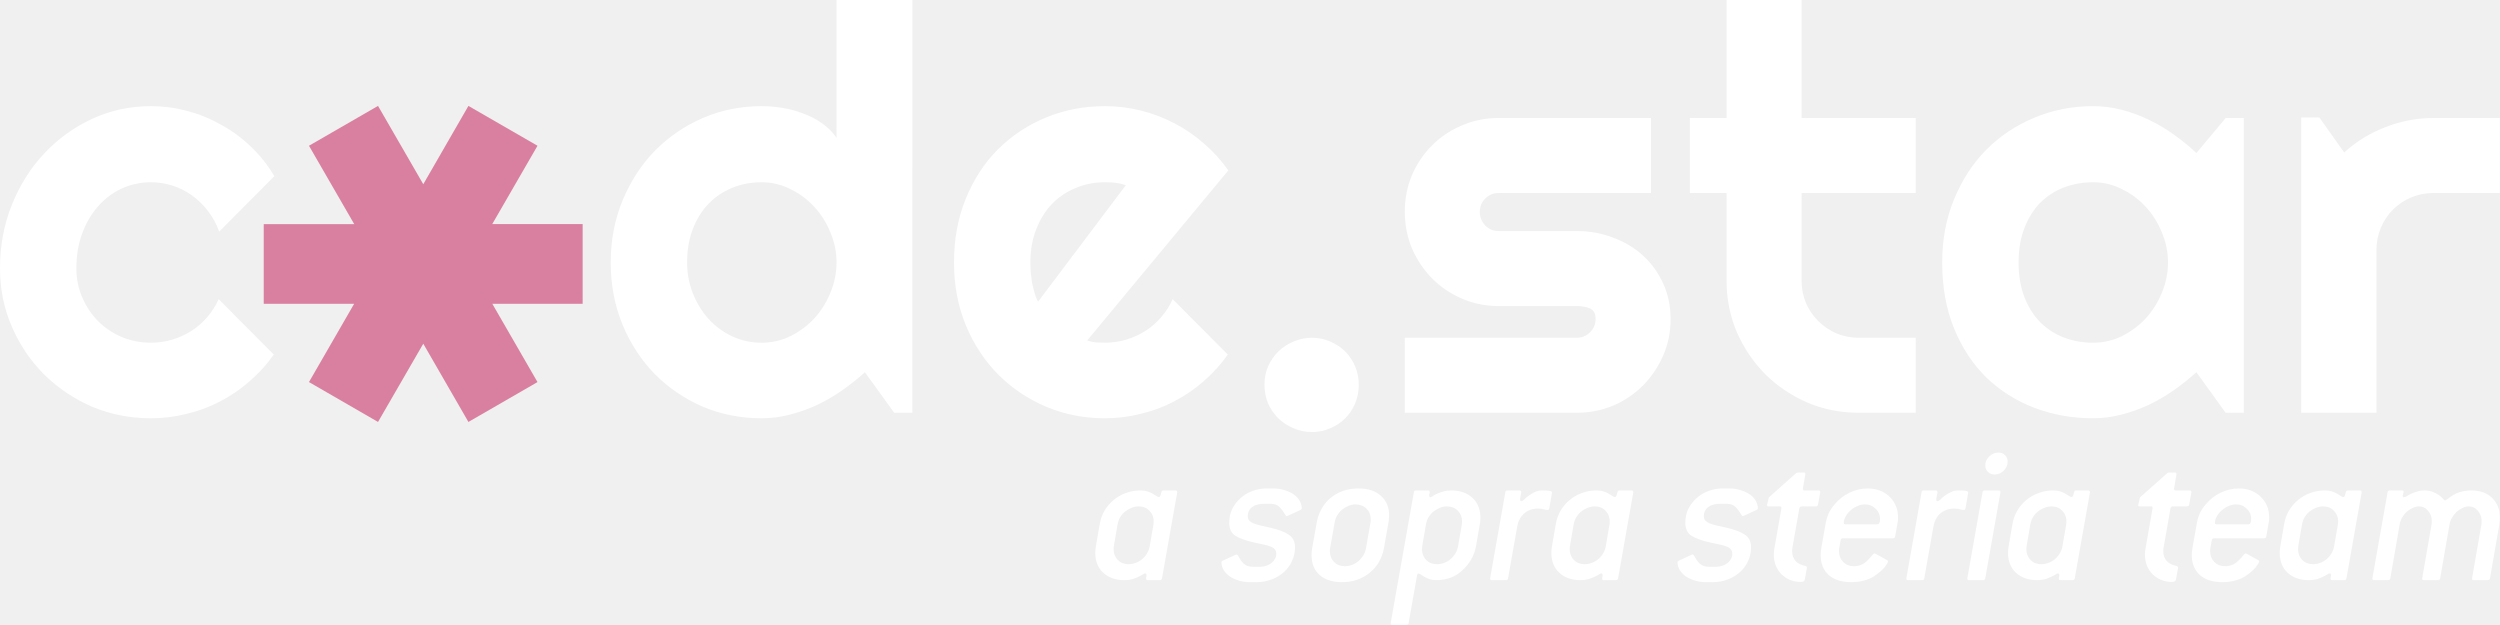
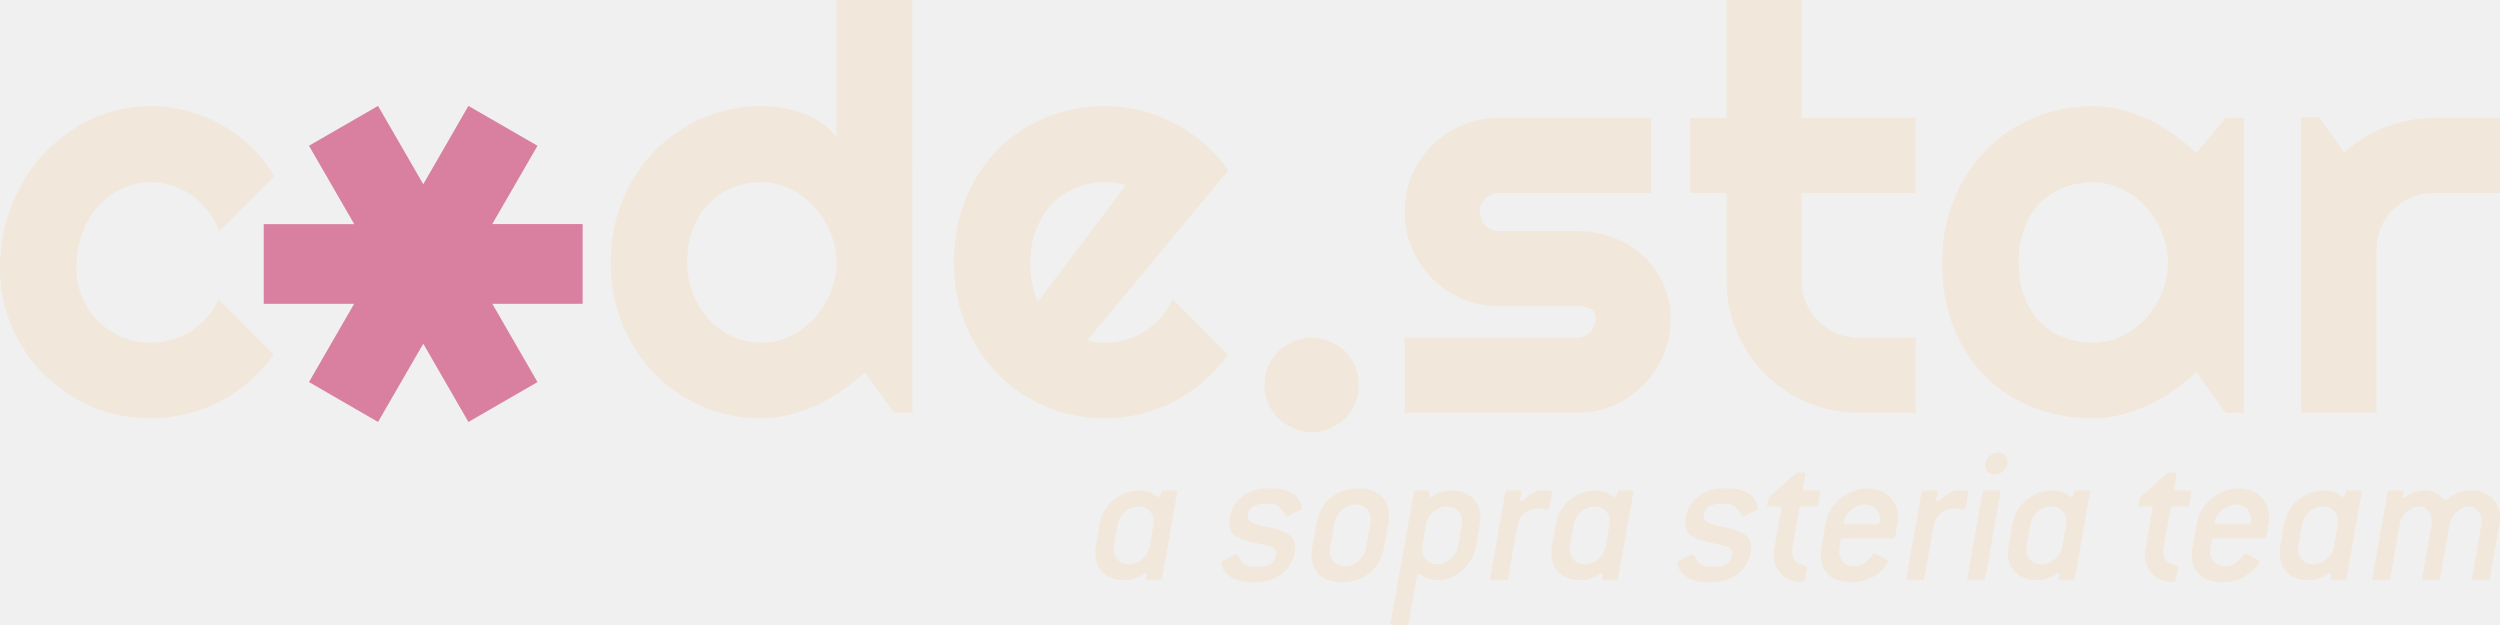
<svg xmlns="http://www.w3.org/2000/svg" width="1000" height="250" viewBox="-50 -50 100 25">
-   <path id="codestar" fill="white" d="m-39.026-42.953-2.206 2.217q-.165-.463-.452-.827-.287-.375-.65-.629-.354-.253-.773-.386-.419-.132-.86-.132-.618 0-1.17.254-.54.253-.948.717-.397.452-.628 1.08-.232.63-.232 1.39 0 .618.232 1.158.231.54.628.949.408.408.949.64.551.23 1.169.23.441 0 .849-.12.408-.122.761-.342.364-.232.64-.552.286-.33.463-.728l2.206 2.217q-.42.596-.97 1.07-.541.474-1.18.805-.63.33-1.335.496-.695.177-1.434.177-1.246 0-2.35-.463-1.091-.475-1.918-1.29-.817-.817-1.29-1.909Q-50-38.023-50-39.269q0-1.356.474-2.537.474-1.18 1.29-2.05.828-.883 1.92-1.39 1.103-.508 2.349-.508.739 0 1.445.188.716.187 1.356.551.65.353 1.191.871.552.519.949 1.191zm25.52 9.463h-.727l-1.17-1.621q-.43.386-.915.728-.474.33-1.003.584-.53.243-1.092.386-.552.144-1.125.144-1.246 0-2.35-.463-1.091-.475-1.918-1.302-.817-.838-1.29-1.974-.475-1.147-.475-2.492 0-1.335.474-2.482.474-1.147 1.29-1.985.828-.838 1.92-1.313 1.103-.474 2.349-.474.397 0 .816.066.43.066.827.22.408.144.761.387.353.243.596.595V-50h3.033zm-3.032-6.01q0-.618-.243-1.192-.232-.584-.64-1.025-.408-.452-.96-.717-.54-.276-1.157-.276-.618 0-1.17.22-.54.221-.948.64-.397.408-.628 1.004-.232.596-.232 1.346 0 .65.232 1.235.231.584.628 1.025.408.442.949.695.551.254 1.169.254.617 0 1.158-.265.551-.275.96-.717.407-.452.639-1.025.243-.585.243-1.202zm10.025 3.12q.176.056.353.078.176.01.353.01.44 0 .849-.12.408-.122.761-.342.364-.232.64-.552.286-.33.463-.728l2.206 2.217q-.42.596-.97 1.07-.541.474-1.181.805-.629.33-1.334.496-.695.177-1.434.177-1.246 0-2.35-.463-1.091-.464-1.918-1.29-.817-.828-1.29-1.964-.475-1.147-.475-2.515 0-1.4.474-2.558t1.29-1.974q.828-.817 1.92-1.269 1.103-.452 2.349-.452.739 0 1.445.177.705.176 1.334.507.64.33 1.191.816.552.474.97 1.07zm1.544-6.209q-.21-.077-.42-.099-.198-.022-.418-.022-.618 0-1.17.232-.54.22-.948.64-.397.418-.628 1.014-.232.585-.232 1.324 0 .165.011.375.022.21.055.43.044.21.1.408.055.198.143.353zm9.32 7.974q0 .397-.144.75-.143.342-.397.596-.254.253-.596.397-.341.154-.739.154-.386 0-.738-.154-.342-.144-.607-.397-.254-.254-.408-.596-.143-.353-.143-.75 0-.386.143-.728.154-.341.408-.595.265-.254.607-.397.352-.155.738-.155.398 0 .74.155.341.143.595.397.254.254.397.595.143.342.143.728zm8.723 1.125H6.192v-3h6.882q.31 0 .53-.22.22-.22.22-.53 0-.32-.22-.419-.22-.099-.53-.099H9.942q-.783 0-1.467-.298-.684-.297-1.19-.805-.508-.518-.806-1.202-.287-.684-.287-1.467t.287-1.467q.298-.683.805-1.19.507-.508 1.191-.795.684-.298 1.467-.298h6.099v3H9.942q-.309 0-.53.22-.22.221-.22.53 0 .32.22.552.221.22.53.22h3.132q.772 0 1.456.265.684.254 1.191.717.508.463.805 1.114.298.65.298 1.422 0 .783-.298 1.467-.297.673-.805 1.191-.507.508-1.19.806-.685.286-1.457.286zm11.272 0q-1.092 0-2.052-.408-.96-.419-1.687-1.136-.717-.728-1.136-1.687-.408-.96-.408-2.052v-3.507h-1.467v-3h1.467V-50h3v4.72h4.566v3h-4.566v3.507q0 .475.176.894.177.408.486.717.308.308.727.496.42.176.894.176h2.283v3zm15.407 0h-.728l-1.169-1.621q-.43.386-.915.728-.474.33-1.004.584-.53.243-1.092.386-.551.144-1.125.144-1.246 0-2.349-.42-1.092-.418-1.919-1.212-.816-.806-1.29-1.964-.474-1.158-.474-2.635 0-1.38.474-2.526.474-1.158 1.29-1.985.827-.827 1.92-1.28 1.102-.463 2.348-.463.574 0 1.136.143.563.144 1.092.398.53.253 1.004.595.485.342.904.739l1.17-1.4h.727zM36.72-39.5q0-.618-.242-1.192-.232-.584-.64-1.025-.408-.452-.96-.717-.54-.276-1.158-.276-.617 0-1.169.21-.54.21-.948.617-.397.408-.629 1.015-.231.595-.231 1.368 0 .772.231 1.378.232.596.629 1.004.408.408.948.617.552.21 1.17.21.617 0 1.157-.265.552-.276.96-.717.408-.452.64-1.025.242-.585.242-1.202zm8.338 6.01h-3.01v-11.812h.727l.993 1.401q.728-.662 1.654-1.015.926-.364 1.919-.364h2.658v3h-2.658q-.474 0-.893.177-.42.176-.728.485-.309.309-.485.728-.177.419-.177.893z" />
+   <path id="codestar" fill="#f1e7da" d="m-39.026-42.953-2.206 2.217q-.165-.463-.452-.827-.287-.375-.65-.629-.354-.253-.773-.386-.419-.132-.86-.132-.618 0-1.17.254-.54.253-.948.717-.397.452-.628 1.08-.232.63-.232 1.39 0 .618.232 1.158.231.54.628.949.408.408.949.64.551.23 1.169.23.441 0 .849-.12.408-.122.761-.342.364-.232.64-.552.286-.33.463-.728l2.206 2.217q-.42.596-.97 1.07-.541.474-1.18.805-.63.33-1.335.496-.695.177-1.434.177-1.246 0-2.35-.463-1.091-.475-1.918-1.29-.817-.817-1.29-1.909Q-50-38.023-50-39.269q0-1.356.474-2.537.474-1.18 1.29-2.05.828-.883 1.92-1.39 1.103-.508 2.349-.508.739 0 1.445.188.716.187 1.356.551.65.353 1.191.871.552.519.949 1.191zm25.52 9.463h-.727l-1.17-1.621q-.43.386-.915.728-.474.33-1.003.584-.53.243-1.092.386-.552.144-1.125.144-1.246 0-2.35-.463-1.091-.475-1.918-1.302-.817-.838-1.29-1.974-.475-1.147-.475-2.492 0-1.335.474-2.482.474-1.147 1.29-1.985.828-.838 1.92-1.313 1.103-.474 2.349-.474.397 0 .816.066.43.066.827.22.408.144.761.387.353.243.596.595V-50h3.033zm-3.032-6.01q0-.618-.243-1.192-.232-.584-.64-1.025-.408-.452-.96-.717-.54-.276-1.157-.276-.618 0-1.17.22-.54.221-.948.64-.397.408-.628 1.004-.232.596-.232 1.346 0 .65.232 1.235.231.584.628 1.025.408.442.949.695.551.254 1.169.254.617 0 1.158-.265.551-.275.96-.717.407-.452.639-1.025.243-.585.243-1.202zm10.025 3.12q.176.056.353.078.176.01.353.01.44 0 .849-.12.408-.122.761-.342.364-.232.64-.552.286-.33.463-.728l2.206 2.217q-.42.596-.97 1.07-.541.474-1.181.805-.629.33-1.334.496-.695.177-1.434.177-1.246 0-2.35-.463-1.091-.464-1.918-1.29-.817-.828-1.29-1.964-.475-1.147-.475-2.515 0-1.4.474-2.558t1.29-1.974q.828-.817 1.92-1.269 1.103-.452 2.349-.452.739 0 1.445.177.705.176 1.334.507.64.33 1.191.816.552.474.97 1.07zm1.544-6.209q-.21-.077-.42-.099-.198-.022-.418-.022-.618 0-1.17.232-.54.22-.948.64-.397.418-.628 1.014-.232.585-.232 1.324 0 .165.011.375.022.21.055.43.044.21.1.408.055.198.143.353zm9.32 7.974q0 .397-.144.75-.143.342-.397.596-.254.253-.596.397-.341.154-.739.154-.386 0-.738-.154-.342-.144-.607-.397-.254-.254-.408-.596-.143-.353-.143-.75 0-.386.143-.728.154-.341.408-.595.265-.254.607-.397.352-.155.738-.155.398 0 .74.155.341.143.595.397.254.254.397.595.143.342.143.728zm8.723 1.125H6.192v-3h6.882q.31 0 .53-.22.22-.22.22-.53 0-.32-.22-.419-.22-.099-.53-.099H9.942q-.783 0-1.467-.298-.684-.297-1.19-.805-.508-.518-.806-1.202-.287-.684-.287-1.467t.287-1.467q.298-.683.805-1.19.507-.508 1.191-.795.684-.298 1.467-.298h6.099v3H9.942q-.309 0-.53.22-.22.221-.22.53 0 .32.22.552.221.22.53.22h3.132q.772 0 1.456.265.684.254 1.191.717.508.463.805 1.114.298.65.298 1.422 0 .783-.298 1.467-.297.673-.805 1.191-.507.508-1.19.806-.685.286-1.457.286zm11.272 0q-1.092 0-2.052-.408-.96-.419-1.687-1.136-.717-.728-1.136-1.687-.408-.96-.408-2.052v-3.507h-1.467v-3h1.467V-50h3v4.72h4.566v3h-4.566v3.507q0 .475.176.894.177.408.486.717.308.308.727.496.42.176.894.176h2.283v3zm15.407 0h-.728l-1.169-1.621q-.43.386-.915.728-.474.33-1.004.584-.53.243-1.092.386-.551.144-1.125.144-1.246 0-2.349-.42-1.092-.418-1.919-1.212-.816-.806-1.29-1.964-.474-1.158-.474-2.635 0-1.38.474-2.526.474-1.158 1.29-1.985.827-.827 1.92-1.28 1.102-.463 2.348-.463.574 0 1.136.143.563.144 1.092.398.53.253 1.004.595.485.342.904.739l1.17-1.4h.727zM36.72-39.5q0-.618-.242-1.192-.232-.584-.64-1.025-.408-.452-.96-.717-.54-.276-1.158-.276-.617 0-1.169.21-.54.21-.948.617-.397.408-.629 1.015-.231.595-.231 1.368 0 .772.231 1.378.232.596.629 1.004.408.408.948.617.552.21 1.17.21.617 0 1.157-.265.552-.276.96-.717.408-.452.64-1.025.242-.585.242-1.202zm8.338 6.01h-3.01v-11.812h.727l.993 1.401q.728-.662 1.654-1.015.926-.364 1.919-.364h2.658v3h-2.658q-.474 0-.893.177-.42.176-.728.485-.309.309-.485.728-.177.419-.177.893z" />
  <path id="star" fill="#d980a0" d="m-34.879-45.764-2.762 1.594 1.81 3.134h-3.62v3.189h3.616l-1.806 3.13 2.762 1.595 1.81-3.13 1.806 3.13 2.763-1.595-1.807-3.13h3.613v-3.19h-3.616l1.81-3.133-2.763-1.594-1.806 3.133z" />
-   <path id="tagline" fill="white" d="M-3.86-29.027q.007-.04.007-.12 0-.254-.167-.422-.167-.175-.43-.175-.16 0-.303.064-.136.055-.256.151-.111.096-.191.231-.072.128-.096.271l-.151.877q-.008.04-.008.12 0 .255.167.43.168.168.43.168.152 0 .296-.056.143-.056.255-.151.12-.104.191-.231.08-.136.104-.28zm.342 2.153q-.008.08-.095.08h-.479q-.063 0-.063-.056v-.024l.015-.096v-.023q0-.072-.055-.072-.032 0-.096.048-.064.04-.167.087-.096.048-.24.096-.143.04-.327.04-.526 0-.845-.295-.319-.295-.319-.797 0-.128.024-.264l.152-.877q.048-.295.191-.542.152-.255.367-.43.215-.184.486-.28.28-.103.582-.103.168 0 .287.04.128.04.216.095.087.048.143.088.056.04.096.04.048 0 .072-.088l.023-.095q.016-.04.024-.056.016-.024.064-.024h.479q.071 0 .071.064v.016zm4.434-3.588q.27 0 .478.072.215.064.367.175.151.112.23.256.08.143.08.295 0 .04-.055.063l-.502.232-.048.015q-.016 0-.048-.047-.12-.2-.24-.32-.119-.127-.366-.127h-.24q-.318 0-.494.136-.167.135-.167.343 0 .12.056.19.063.065.175.113.12.047.287.087.168.04.39.088.495.112.734.279.248.167.248.51 0 .287-.12.542-.112.248-.319.439-.2.183-.486.295-.28.112-.622.112h-.24q-.279 0-.494-.072-.215-.072-.367-.184-.143-.12-.223-.255-.072-.143-.072-.287 0-.04.056-.063l.503-.232q.015-.008.023-.008.008-.008.024-.008t.056.048q.056.088.104.176.056.08.12.143.071.056.159.096.088.032.223.032h.24q.302 0 .494-.152.191-.16.191-.367 0-.12-.064-.183-.056-.072-.175-.112-.112-.047-.287-.08-.176-.04-.399-.087-.486-.112-.725-.271-.232-.16-.232-.51 0-.287.112-.535.12-.247.319-.43.2-.192.47-.295.28-.112.606-.112zm3.906 1.356q.008-.032.008-.064v-.064q0-.255-.175-.423-.167-.167-.447-.167-.143 0-.279.064-.135.056-.255.151-.111.096-.191.232-.072.127-.096.27l-.183 1.037q-.008.04-.008.072v.056q0 .255.167.422.168.168.43.168.152 0 .296-.056.143-.056.255-.152.112-.103.191-.23.08-.136.104-.28zm.535 1.036q-.056.303-.2.55-.143.247-.366.43-.216.176-.503.28-.279.096-.606.096-.574 0-.9-.287-.32-.295-.32-.79 0-.135.024-.279l.184-1.036q.055-.303.199-.55.143-.256.359-.431.223-.183.502-.28.287-.095.614-.095.574 0 .893.295.327.287.327.782 0 .135-.024.279zm3.117-.957q.008-.04.008-.12 0-.254-.167-.422-.168-.175-.455-.175-.143 0-.279.064-.135.055-.255.151-.112.096-.191.231-.072.128-.096.271l-.151.877q-.008.04-.008.12 0 .255.167.43.167.168.43.168.152 0 .296-.056.143-.056.255-.151.12-.104.191-.231.08-.136.104-.28zm.566.877q-.048.272-.191.527-.144.247-.375.454-.406.375-1.028.375-.144 0-.263-.04-.112-.04-.2-.088-.08-.055-.143-.095-.056-.04-.096-.04-.048 0-.064.087l-.335 1.89q-.008.08-.095.08h-.558q-.064 0-.064-.056v-.024l.925-5.222q.008-.08.087-.08h.479q.071 0 .071.08l-.023.095v.024q0 .072.047.072.024 0 .088-.04.064-.048.168-.096.103-.047.247-.087.143-.048.335-.048.526 0 .845.295.319.295.319.797 0 .136-.024.263zm2.934-1.53q-.015.08-.063.08-.056 0-.152-.025-.088-.032-.231-.032-.335 0-.558.192-.215.183-.28.518l-.366 2.073q-.008.08-.096.08H9.67q-.064 0-.064-.056v-.024l.606-3.428q.008-.08.088-.08h.478q.072 0 .072.064v.016l-.048.255v.024q0 .071.056.071.032 0 .104-.063.072-.072.175-.152.112-.08.24-.143.135-.072.286-.072.232 0 .32.016.095.008.095.072v.016zm2.408.653q.008-.04.008-.12 0-.254-.167-.422-.168-.175-.43-.175-.16 0-.304.064-.135.055-.255.151-.111.096-.191.231-.072.128-.096.271l-.151.877q-.008.04-.008.12 0 .255.167.43.168.168.43.168.152 0 .296-.056.143-.056.255-.151.12-.104.191-.231.08-.136.104-.28zm.343 2.153q-.008.08-.095.08h-.479q-.064 0-.064-.056v-.024l.016-.096v-.023q0-.072-.055-.072-.032 0-.096.048-.064.04-.168.087-.095.048-.239.096-.143.04-.327.04-.526 0-.845-.295-.319-.295-.319-.797 0-.128.024-.264l.152-.877q.047-.295.191-.542.151-.255.367-.43.215-.184.486-.28.28-.103.582-.103.168 0 .287.04.128.04.215.095.088.048.144.088.056.04.096.04.047 0 .071-.088l.024-.095q.016-.04.024-.056.016-.024.064-.024h.478q.072 0 .072.064v.016zm4.433-3.588q.271 0 .479.072.215.064.367.175.151.112.23.256.08.143.08.295 0 .04-.055.063l-.503.232-.047.015q-.016 0-.048-.047-.12-.2-.24-.32-.12-.127-.366-.127h-.24q-.318 0-.494.136-.167.135-.167.343 0 .12.056.19.063.065.175.113.12.047.287.087.167.04.39.088.495.112.734.279.247.167.247.51 0 .287-.12.542-.11.248-.318.439-.2.183-.486.295-.28.112-.622.112h-.24q-.279 0-.494-.072-.215-.072-.367-.184-.143-.12-.223-.255-.072-.143-.072-.287 0-.04.056-.063l.502-.232q.016-.008.024-.008.008-.008.024-.008t.056.048q.056.088.104.176.056.08.12.143.071.056.159.096.087.032.223.032h.24q.302 0 .494-.152.19-.16.19-.367 0-.12-.063-.183-.056-.072-.175-.112-.112-.047-.287-.08-.176-.04-.399-.087-.486-.112-.726-.271-.23-.16-.23-.51 0-.287.11-.535.12-.247.32-.43.2-.192.47-.295.28-.112.606-.112zm3.564.638q-.008.08-.095.08h-.558q-.072 0-.096.08l-.28 1.594q-.007.04-.007.072v.056q0 .223.135.382.144.152.407.2.048.024.048.064v.016l-.088.478q-.024.08-.16.08-.223 0-.422-.08-.191-.08-.343-.223-.143-.144-.23-.343-.08-.207-.08-.455 0-.111.023-.247l.28-1.594v-.024q0-.056-.064-.056h-.439q-.072 0-.072-.048v-.016q.008-.008.008-.016l.064-.279 1.092-.973.056-.024h.247q.064 0 .064.056v.024l-.096.558v.024q0 .056.064.056h.558q.072 0 .072.064v.016zm2.368.797q.112 0 .112-.215 0-.24-.175-.407-.176-.175-.43-.175-.16 0-.312.072-.151.064-.27.175-.12.104-.192.24-.072.127-.072.255 0 .055.064.055zm.718.479q-.008.08-.096.08H23.72q-.088 0-.096.08l-.055.318q-.008.032-.008.064v.064q0 .247.167.422.167.168.43.168.312 0 .527-.216.135-.127.191-.207.064-.088.104-.088.016 0 .048.016l.462.256q.032.016.032.04 0 .063-.136.239-.135.167-.43.366-.16.104-.399.168-.231.064-.51.064-.574 0-.901-.287-.319-.295-.319-.79 0-.135.024-.279l.183-1.036q.032-.176.112-.36.088-.183.223-.342.263-.319.614-.486.351-.168.726-.168.27 0 .494.088.223.088.383.247.16.152.247.359.088.207.088.446v.112q0 .048-.016.104zm2.815-1.132q-.016.08-.064.08-.056 0-.152-.025-.087-.032-.23-.032-.336 0-.559.192-.215.183-.279.518l-.367 2.073q-.008.08-.095.08h-.559q-.063 0-.063-.056v-.024l.606-3.428q.008-.08.087-.08h.479q.071 0 .071.064v.016l-.047.255v.024q0 .071.055.071.032 0 .104-.063.072-.072.175-.152.112-.08.24-.143.135-.072.287-.072.23 0 .319.016.095.008.095.072v.016zm.789 2.806q-.008.08-.096.08h-.558q-.064 0-.064-.056v-.024l.606-3.428q.008-.08.088-.08h.558q.072 0 .072.064v.016zm.893-4.656q0 .207-.16.359-.15.151-.366.151-.16 0-.263-.104-.104-.103-.104-.263 0-.207.16-.359.159-.151.366-.151.168 0 .263.104.104.095.104.263zm2.344 2.503q.008-.04.008-.12 0-.254-.167-.422-.168-.175-.43-.175-.16 0-.304.064-.135.055-.255.151-.112.096-.191.231-.072.128-.096.271l-.151.877q-.008.04-.008.12 0 .255.167.43.167.168.43.168.152 0 .296-.056.143-.056.255-.151.12-.104.191-.231.08-.136.104-.28zm.343 2.153q-.008.08-.096.08h-.478q-.064 0-.064-.056v-.024l.016-.096v-.023q0-.072-.056-.072-.032 0-.095.048-.064.04-.168.087-.096.048-.239.096-.144.04-.327.04-.526 0-.845-.295-.319-.295-.319-.797 0-.128.024-.264l.151-.877q.048-.295.192-.542.151-.255.367-.43.215-.184.486-.28.279-.103.582-.103.167 0 .287.04.128.04.215.095.088.048.144.088.056.04.095.04.048 0 .072-.088l.024-.095q.016-.04.024-.056.016-.024.064-.024h.478q.072 0 .072.064v.016zm4.577-2.95q-.008.08-.096.08h-.558q-.072 0-.096.08l-.279 1.594q-.008.04-.008.072v.056q0 .223.136.382.143.152.406.2.048.024.048.064v.016l-.088.478q-.023.08-.159.08-.223 0-.423-.08-.191-.08-.342-.223-.144-.144-.232-.343-.08-.207-.08-.455 0-.111.024-.247l.28-1.594v-.024q0-.056-.064-.056h-.439q-.072 0-.072-.048v-.016q.008-.008.008-.016l.064-.279 1.093-.973.055-.024h.248q.063 0 .063.056v.024l-.095.558v.024q0 .056.063.056h.559q.071 0 .071.064v.016zm2.368.797q.111 0 .111-.215 0-.24-.175-.407-.175-.175-.43-.175-.16 0-.312.072-.151.064-.27.175-.12.104-.192.24-.072.127-.072.255 0 .055.064.055zm.717.479q-.008.08-.095.08h-1.994q-.087 0-.095.08l-.056.318q-.008.032-.008.064v.064q0 .247.167.422.168.168.43.168.312 0 .527-.216.136-.127.191-.207.064-.088.104-.088.016 0 .048.016l.462.256q.032.016.032.04 0 .063-.135.239-.136.167-.43.366-.16.104-.4.168-.23.064-.51.064-.574 0-.9-.287-.32-.295-.32-.79 0-.135.024-.279l.184-1.036q.031-.176.111-.36.088-.183.223-.342.264-.319.614-.486.351-.168.726-.168.271 0 .494.088.224.088.383.247.16.152.247.359.088.207.088.446v.112q0 .048-.016.104zm2.863-.479q.008-.04.008-.12 0-.254-.168-.422-.167-.175-.43-.175-.16 0-.303.064-.136.055-.255.151-.112.096-.192.231-.072.128-.095.271l-.152.877q-.008.04-.008.12 0 .255.168.43.167.168.43.168.152 0 .295-.056.144-.056.255-.151.12-.104.192-.231.08-.136.103-.28zm.343 2.153q-.008.08-.096.08h-.478q-.064 0-.064-.056v-.024l.016-.096v-.023q0-.072-.056-.072-.032 0-.096.048-.064.04-.167.087-.096.048-.24.096-.143.04-.326.04-.527 0-.846-.295-.318-.295-.318-.797 0-.128.023-.264l.152-.877q.048-.295.191-.542.152-.255.367-.43.215-.184.486-.28.28-.103.582-.103.168 0 .288.04.127.04.215.095.088.048.143.088.056.04.096.04.048 0 .072-.088l.024-.095q.016-.04.024-.056.016-.024.063-.024h.479q.072 0 .072.064v.016zm5.74 0q-.008.08-.095.08h-.558q-.064 0-.064-.056v-.024l.374-2.153q.008-.04.008-.12 0-.254-.151-.422-.144-.175-.367-.175-.12 0-.247.064-.12.055-.231.151-.104.096-.184.231-.08.128-.103.271l-.375 2.153q-.008.08-.096.08h-.558q-.064 0-.064-.056v-.024l.375-2.153q.008-.04.008-.12 0-.254-.151-.422-.144-.175-.367-.175-.12 0-.247.064-.128.055-.24.151-.103.096-.183.231-.072.128-.096.271l-.374 2.153q-.008.08-.096.08h-.558q-.064 0-.064-.056v-.024l.606-3.428q.008-.08.088-.08h.478q.08 0 .08.048 0 .008-.008.016v.016l-.024.103q0 .016-.008.024v.008q0 .056.048.056.04 0 .111-.04.072-.048.168-.095.104-.048.24-.088.135-.048.294-.048.215 0 .359.064.151.064.247.135.096.072.144.136.055.064.08.064.031 0 .103-.056.08-.064.215-.152.311-.191.742-.191.526 0 .829.303.311.303.311.79 0 .135-.024.262z" />
+   <path id="tagline" fill="#f1e7da" d="M-3.86-29.027q.007-.04.007-.12 0-.254-.167-.422-.167-.175-.43-.175-.16 0-.303.064-.136.055-.256.151-.111.096-.191.231-.072.128-.096.271l-.151.877q-.008.04-.008.12 0 .255.167.43.168.168.43.168.152 0 .296-.056.143-.056.255-.151.12-.104.191-.231.08-.136.104-.28zm.342 2.153q-.008.08-.095.08h-.479q-.063 0-.063-.056v-.024l.015-.096v-.023q0-.072-.055-.072-.032 0-.096.048-.064.04-.167.087-.096.048-.24.096-.143.04-.327.04-.526 0-.845-.295-.319-.295-.319-.797 0-.128.024-.264l.152-.877q.048-.295.191-.542.152-.255.367-.43.215-.184.486-.28.28-.103.582-.103.168 0 .287.04.128.04.216.095.087.048.143.088.056.04.096.04.048 0 .072-.088l.023-.095q.016-.04.024-.056.016-.024.064-.024h.479q.071 0 .071.064v.016zm4.434-3.588q.27 0 .478.072.215.064.367.175.151.112.23.256.08.143.08.295 0 .04-.055.063l-.502.232-.048.015q-.016 0-.048-.047-.12-.2-.24-.32-.119-.127-.366-.127h-.24q-.318 0-.494.136-.167.135-.167.343 0 .12.056.19.063.065.175.113.12.047.287.087.168.04.39.088.495.112.734.279.248.167.248.51 0 .287-.12.542-.112.248-.319.439-.2.183-.486.295-.28.112-.622.112h-.24q-.279 0-.494-.072-.215-.072-.367-.184-.143-.12-.223-.255-.072-.143-.072-.287 0-.04.056-.063l.503-.232q.015-.008.023-.008.008-.008.024-.008t.056.048q.056.088.104.176.056.08.12.143.071.056.159.096.088.032.223.032h.24q.302 0 .494-.152.191-.16.191-.367 0-.12-.064-.183-.056-.072-.175-.112-.112-.047-.287-.08-.176-.04-.399-.087-.486-.112-.725-.271-.232-.16-.232-.51 0-.287.112-.535.12-.247.319-.43.2-.192.47-.295.28-.112.606-.112zm3.906 1.356q.008-.032.008-.064v-.064q0-.255-.175-.423-.167-.167-.447-.167-.143 0-.279.064-.135.056-.255.151-.111.096-.191.232-.072.127-.096.27l-.183 1.037q-.008.04-.008.072v.056q0 .255.167.422.168.168.43.168.152 0 .296-.056.143-.056.255-.152.112-.103.191-.23.08-.136.104-.28zm.535 1.036q-.056.303-.2.55-.143.247-.366.43-.216.176-.503.28-.279.096-.606.096-.574 0-.9-.287-.32-.295-.32-.79 0-.135.024-.279l.184-1.036q.055-.303.199-.55.143-.256.359-.431.223-.183.502-.28.287-.095.614-.095.574 0 .893.295.327.287.327.782 0 .135-.024.279zm3.117-.957q.008-.04.008-.12 0-.254-.167-.422-.168-.175-.455-.175-.143 0-.279.064-.135.055-.255.151-.112.096-.191.231-.072.128-.096.271l-.151.877q-.008.04-.008.12 0 .255.167.43.167.168.43.168.152 0 .296-.056.143-.056.255-.151.12-.104.191-.231.08-.136.104-.28zm.566.877q-.048.272-.191.527-.144.247-.375.454-.406.375-1.028.375-.144 0-.263-.04-.112-.04-.2-.088-.08-.055-.143-.095-.056-.04-.096-.04-.048 0-.064.087l-.335 1.89q-.008.08-.095.08h-.558q-.064 0-.064-.056v-.024l.925-5.222q.008-.08.087-.08h.479q.071 0 .071.08l-.023.095v.024q0 .072.047.072.024 0 .088-.04.064-.048.168-.096.103-.047.247-.087.143-.048.335-.048.526 0 .845.295.319.295.319.797 0 .136-.024.263zm2.934-1.53q-.015.08-.063.08-.056 0-.152-.025-.088-.032-.231-.032-.335 0-.558.192-.215.183-.28.518l-.366 2.073q-.008.08-.096.08H9.67q-.064 0-.064-.056v-.024l.606-3.428q.008-.08.088-.08h.478q.072 0 .072.064v.016l-.048.255v.024q0 .071.056.071.032 0 .104-.063.072-.072.175-.152.112-.08.24-.143.135-.072.286-.072.232 0 .32.016.095.008.095.072v.016zm2.408.653q.008-.04.008-.12 0-.254-.167-.422-.168-.175-.43-.175-.16 0-.304.064-.135.055-.255.151-.111.096-.191.231-.072.128-.096.271l-.151.877q-.008.04-.008.12 0 .255.167.43.168.168.43.168.152 0 .296-.056.143-.056.255-.151.12-.104.191-.231.08-.136.104-.28zm.343 2.153q-.008.08-.095.08h-.479q-.064 0-.064-.056v-.024l.016-.096v-.023q0-.072-.055-.072-.032 0-.096.048-.064.04-.168.087-.095.048-.239.096-.143.04-.327.04-.526 0-.845-.295-.319-.295-.319-.797 0-.128.024-.264l.152-.877q.047-.295.191-.542.151-.255.367-.43.215-.184.486-.28.28-.103.582-.103.168 0 .287.04.128.04.215.095.088.048.144.088.056.04.096.04.047 0 .071-.088l.024-.095q.016-.04.024-.056.016-.024.064-.024h.478q.072 0 .072.064v.016zm4.433-3.588q.271 0 .479.072.215.064.367.175.151.112.23.256.08.143.08.295 0 .04-.055.063l-.503.232-.047.015q-.016 0-.048-.047-.12-.2-.24-.32-.12-.127-.366-.127h-.24q-.318 0-.494.136-.167.135-.167.343 0 .12.056.19.063.065.175.113.12.047.287.087.167.04.39.088.495.112.734.279.247.167.247.51 0 .287-.12.542-.11.248-.318.439-.2.183-.486.295-.28.112-.622.112h-.24q-.279 0-.494-.072-.215-.072-.367-.184-.143-.12-.223-.255-.072-.143-.072-.287 0-.04.056-.063l.502-.232q.016-.008.024-.008.008-.008.024-.008t.056.048q.056.088.104.176.056.08.12.143.071.056.159.096.087.032.223.032h.24q.302 0 .494-.152.19-.16.19-.367 0-.12-.063-.183-.056-.072-.175-.112-.112-.047-.287-.08-.176-.04-.399-.087-.486-.112-.726-.271-.23-.16-.23-.51 0-.287.11-.535.12-.247.32-.43.2-.192.47-.295.28-.112.606-.112zm3.564.638q-.008.08-.095.08h-.558q-.072 0-.096.08l-.28 1.594q-.007.04-.007.072v.056q0 .223.135.382.144.152.407.2.048.024.048.064v.016l-.088.478q-.024.08-.16.08-.223 0-.422-.08-.191-.08-.343-.223-.143-.144-.23-.343-.08-.207-.08-.455 0-.111.023-.247l.28-1.594v-.024q0-.056-.064-.056h-.439q-.072 0-.072-.048v-.016q.008-.008.008-.016l.064-.279 1.092-.973.056-.024h.247q.064 0 .064.056v.024l-.096.558v.024q0 .056.064.056h.558q.072 0 .072.064v.016zm2.368.797q.112 0 .112-.215 0-.24-.175-.407-.176-.175-.43-.175-.16 0-.312.072-.151.064-.27.175-.12.104-.192.24-.072.127-.072.255 0 .055.064.055zm.718.479q-.008.08-.096.08H23.72q-.088 0-.096.08l-.055.318q-.008.032-.008.064v.064q0 .247.167.422.167.168.43.168.312 0 .527-.216.135-.127.191-.207.064-.088.104-.088.016 0 .048.016l.462.256q.032.016.032.04 0 .063-.136.239-.135.167-.43.366-.16.104-.399.168-.231.064-.51.064-.574 0-.901-.287-.319-.295-.319-.79 0-.135.024-.279l.183-1.036q.032-.176.112-.36.088-.183.223-.342.263-.319.614-.486.351-.168.726-.168.27 0 .494.088.223.088.383.247.16.152.247.359.088.207.088.446v.112q0 .048-.016.104zm2.815-1.132q-.016.08-.064.08-.056 0-.152-.025-.087-.032-.23-.032-.336 0-.559.192-.215.183-.279.518l-.367 2.073q-.008.08-.095.08h-.559q-.063 0-.063-.056v-.024l.606-3.428q.008-.08.087-.08h.479q.071 0 .071.064v.016l-.047.255v.024q0 .071.055.071.032 0 .104-.063.072-.072.175-.152.112-.08.24-.143.135-.072.287-.072.23 0 .319.016.095.008.095.072v.016zm.789 2.806q-.008.08-.096.08h-.558q-.064 0-.064-.056v-.024l.606-3.428q.008-.08.088-.08h.558q.072 0 .072.064v.016zm.893-4.656q0 .207-.16.359-.15.151-.366.151-.16 0-.263-.104-.104-.103-.104-.263 0-.207.16-.359.159-.151.366-.151.168 0 .263.104.104.095.104.263zm2.344 2.503q.008-.04.008-.12 0-.254-.167-.422-.168-.175-.43-.175-.16 0-.304.064-.135.055-.255.151-.112.096-.191.231-.072.128-.096.271l-.151.877q-.008.04-.008.12 0 .255.167.43.167.168.43.168.152 0 .296-.056.143-.056.255-.151.12-.104.191-.231.08-.136.104-.28zm.343 2.153q-.008.08-.096.08h-.478q-.064 0-.064-.056v-.024l.016-.096v-.023q0-.072-.056-.072-.032 0-.095.048-.064.04-.168.087-.096.048-.239.096-.144.04-.327.04-.526 0-.845-.295-.319-.295-.319-.797 0-.128.024-.264l.151-.877q.048-.295.192-.542.151-.255.367-.43.215-.184.486-.28.279-.103.582-.103.167 0 .287.04.128.04.215.095.088.048.144.088.056.04.095.04.048 0 .072-.088l.024-.095q.016-.04.024-.056.016-.024.064-.024h.478q.072 0 .072.064v.016zm4.577-2.95q-.008.08-.096.08h-.558q-.072 0-.096.08l-.279 1.594q-.008.04-.008.072v.056q0 .223.136.382.143.152.406.2.048.024.048.064v.016l-.088.478q-.023.08-.159.08-.223 0-.423-.08-.191-.08-.342-.223-.144-.144-.232-.343-.08-.207-.08-.455 0-.111.024-.247l.28-1.594v-.024q0-.056-.064-.056h-.439q-.072 0-.072-.048v-.016q.008-.008.008-.016l.064-.279 1.093-.973.055-.024h.248q.063 0 .063.056v.024l-.095.558v.024q0 .056.063.056h.559q.071 0 .071.064v.016zm2.368.797q.111 0 .111-.215 0-.24-.175-.407-.175-.175-.43-.175-.16 0-.312.072-.151.064-.27.175-.12.104-.192.24-.072.127-.072.255 0 .055.064.055zm.717.479q-.008.08-.095.08h-1.994q-.087 0-.095.08l-.056.318q-.008.032-.008.064v.064q0 .247.167.422.168.168.43.168.312 0 .527-.216.136-.127.191-.207.064-.088.104-.088.016 0 .048.016l.462.256q.032.016.032.04 0 .063-.135.239-.136.167-.43.366-.16.104-.4.168-.23.064-.51.064-.574 0-.9-.287-.32-.295-.32-.79 0-.135.024-.279l.184-1.036q.031-.176.111-.36.088-.183.223-.342.264-.319.614-.486.351-.168.726-.168.271 0 .494.088.224.088.383.247.16.152.247.359.088.207.088.446v.112q0 .048-.016.104zm2.863-.479q.008-.04.008-.12 0-.254-.168-.422-.167-.175-.43-.175-.16 0-.303.064-.136.055-.255.151-.112.096-.192.231-.072.128-.095.271l-.152.877q-.008.04-.008.12 0 .255.168.43.167.168.43.168.152 0 .295-.056.144-.056.255-.151.12-.104.192-.231.08-.136.103-.28zm.343 2.153q-.008.08-.096.08h-.478q-.064 0-.064-.056v-.024l.016-.096v-.023q0-.072-.056-.072-.032 0-.096.048-.064.04-.167.087-.096.048-.24.096-.143.04-.326.04-.527 0-.846-.295-.318-.295-.318-.797 0-.128.023-.264l.152-.877q.048-.295.191-.542.152-.255.367-.43.215-.184.486-.28.28-.103.582-.103.168 0 .288.04.127.04.215.095.088.048.143.088.056.04.096.04.048 0 .072-.088l.024-.095q.016-.04.024-.056.016-.024.063-.024h.479q.072 0 .072.064v.016zm5.74 0q-.008.08-.095.08h-.558q-.064 0-.064-.056v-.024l.374-2.153q.008-.04.008-.12 0-.254-.151-.422-.144-.175-.367-.175-.12 0-.247.064-.12.055-.231.151-.104.096-.184.231-.08.128-.103.271l-.375 2.153q-.008.08-.096.08h-.558q-.064 0-.064-.056v-.024l.375-2.153q.008-.04.008-.12 0-.254-.151-.422-.144-.175-.367-.175-.12 0-.247.064-.128.055-.24.151-.103.096-.183.231-.072.128-.096.271l-.374 2.153q-.008.08-.096.08h-.558q-.064 0-.064-.056v-.024l.606-3.428q.008-.08.088-.08h.478q.08 0 .08.048 0 .008-.008.016v.016l-.024.103q0 .016-.008.024v.008q0 .056.048.056.04 0 .111-.04.072-.048.168-.095.104-.048.24-.088.135-.048.294-.048.215 0 .359.064.151.064.247.135.096.072.144.136.055.064.08.064.031 0 .103-.056.08-.064.215-.152.311-.191.742-.191.526 0 .829.303.311.303.311.79 0 .135-.024.262z" />
</svg>
